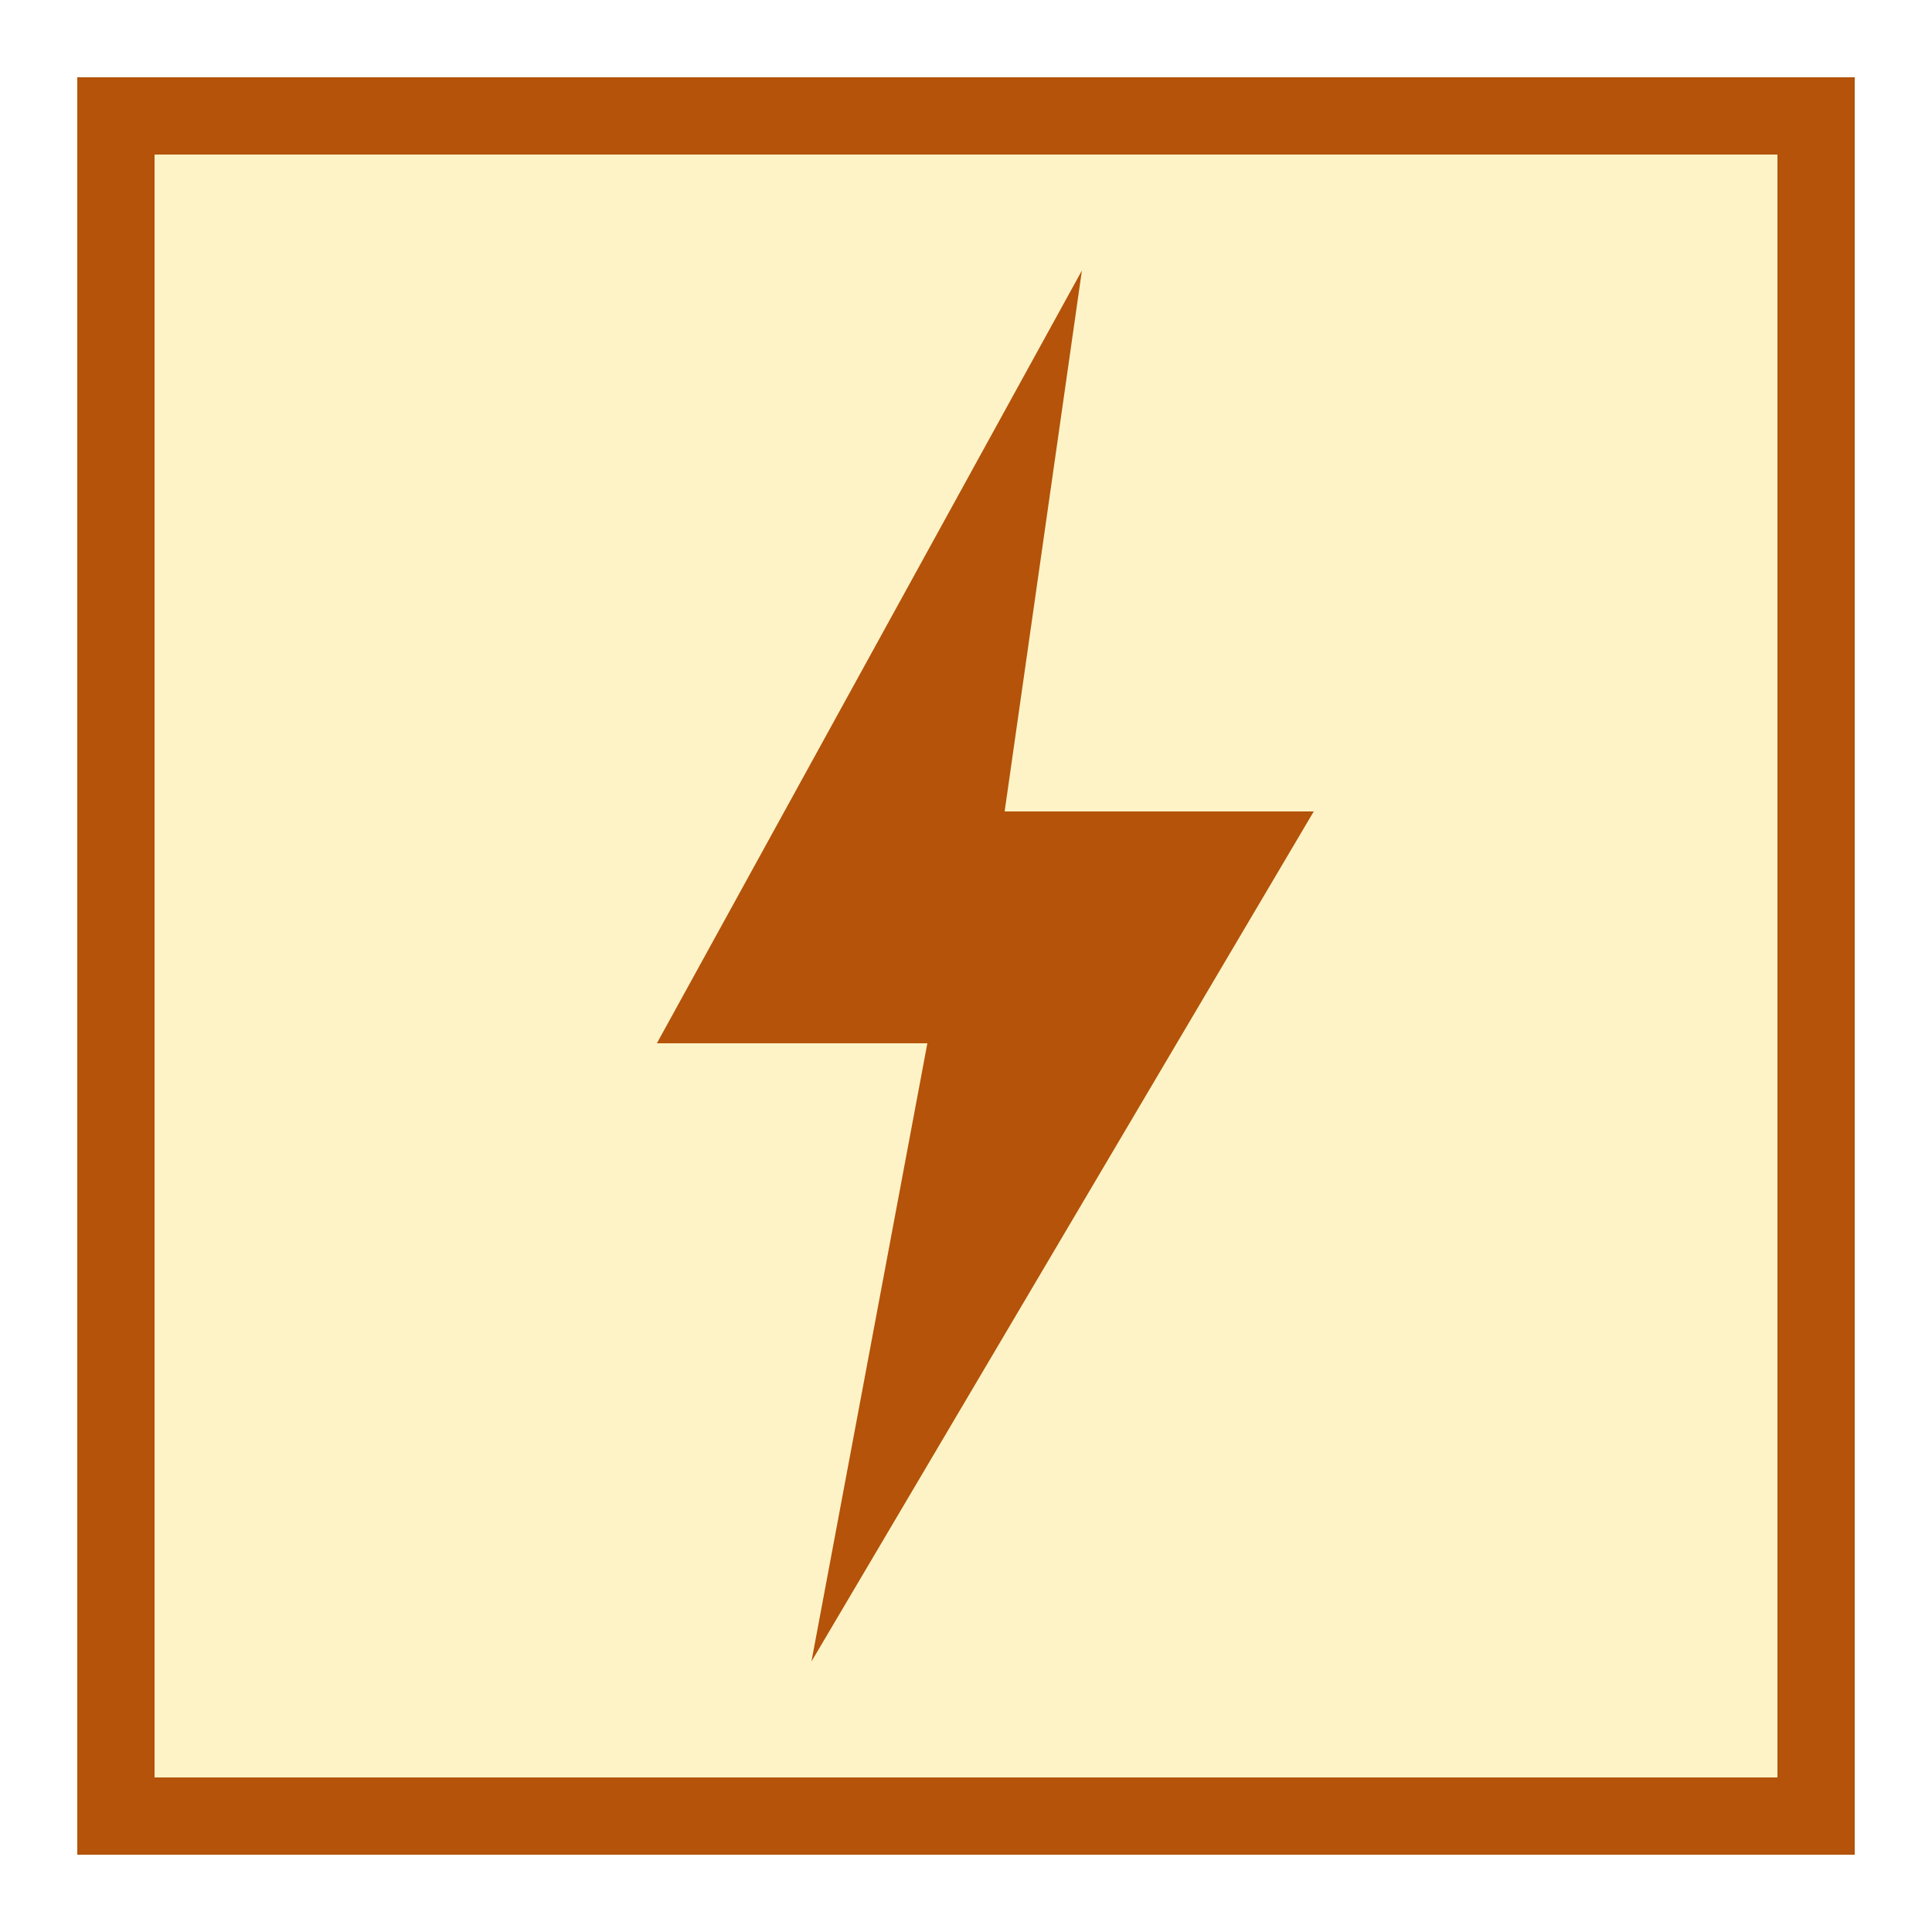
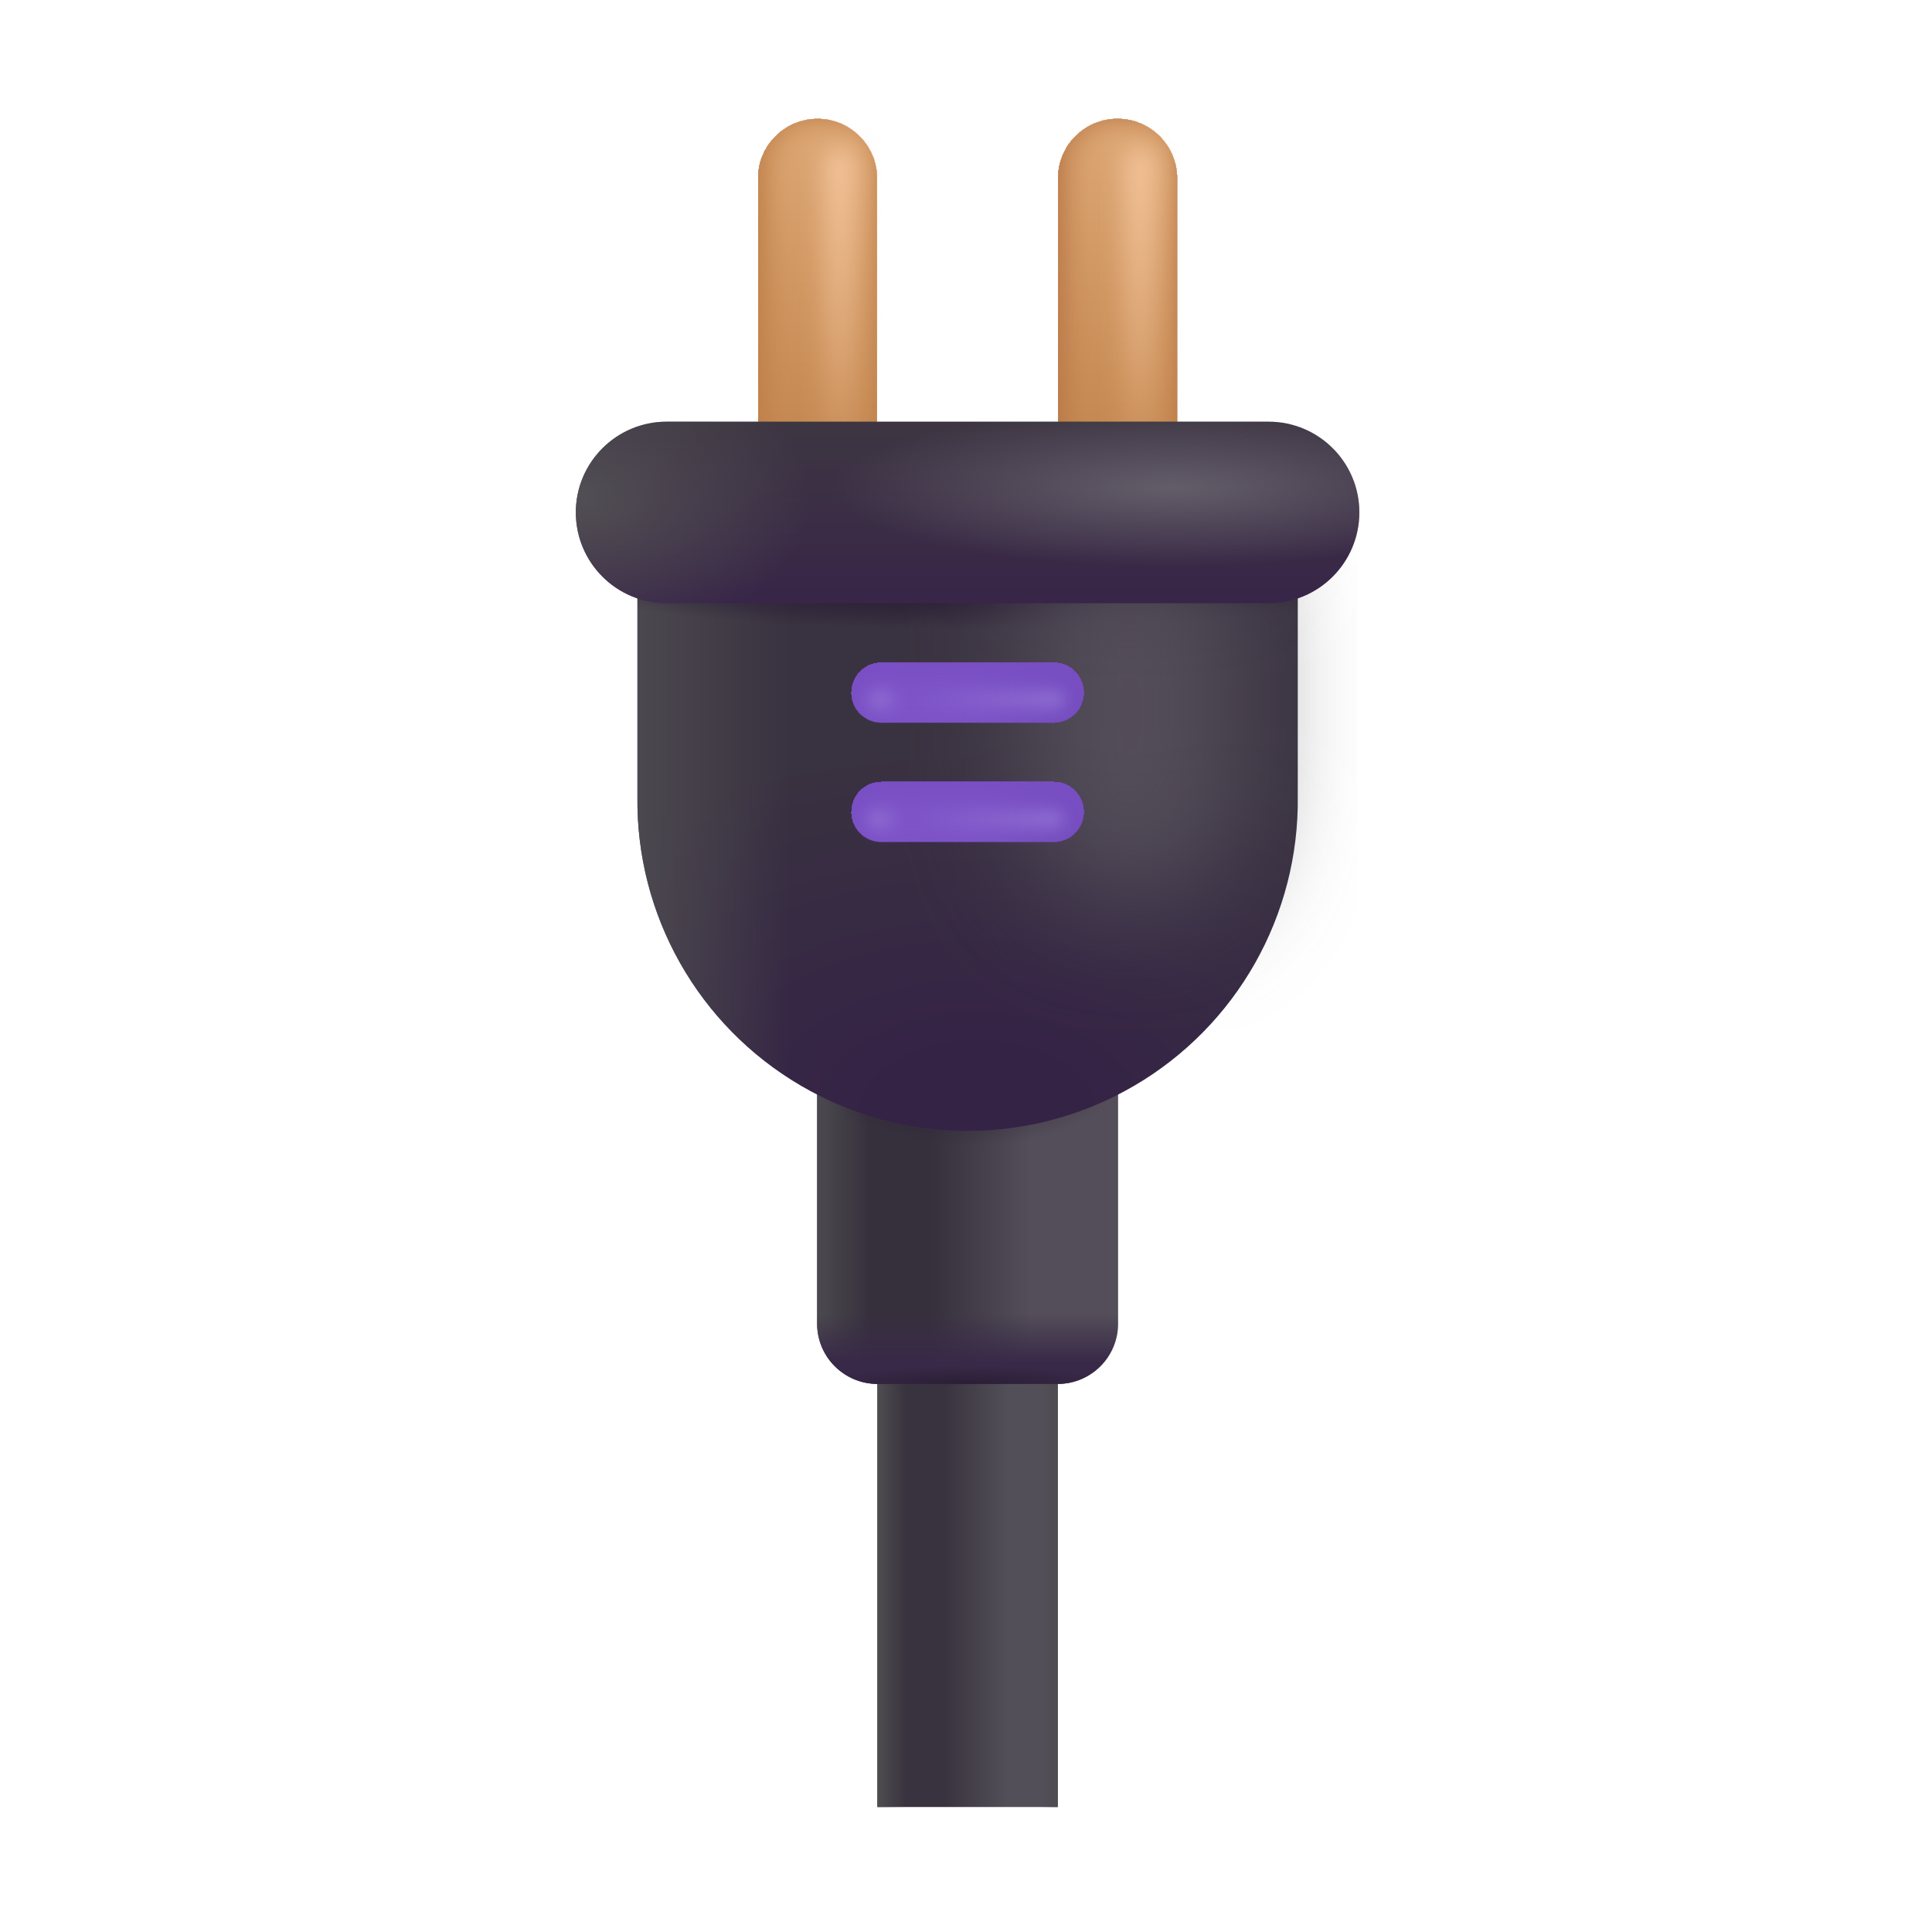
- <svg xmlns="http://www.w3.org/2000/svg" viewBox="0 0 100 100">
-   <rect x="6" y="6" width="88" height="88" fill="#FEF3C7" stroke="#B45309" stroke-width="4" />
-   <path d="M56 14 L34 54 L48 54 L42 86 L68 42 L52 42 Z" fill="#B45309" />
+ <svg xmlns="http://www.w3.org/2000/svg" width="1em" height="1em" viewBox="0 0 32 32">
+   <g fill="none">
+     <g filter="url(#iVQGoPe)">
+       <path fill="url(#ix8tTGc)" d="M12.558 2.953a.984.984 0 1 1 1.968 0v6.133a.984.984 0 0 1-1.968 0z" />
+     </g>
+     <g filter="url(#iBLkP1c)">
+       <path fill="url(#irxuYUJ)" d="M13.636 2.703a.281.281 0 0 1 .562 0v4.985a.281.281 0 1 1-.562 0z" />
+     </g>
+     <g filter="url(#iWMOTac)">
+       <path fill="url(#iL7IOwc)" d="M17.526 2.953a.984.984 0 1 1 1.97 0v6.133a.984.984 0 1 1-1.97 0z" />
+     </g>
+     <g filter="url(#iK2jYlm)">
+       <path fill="url(#i8pO4ed)" d="M18.605 2.703a.281.281 0 1 1 .562 0v4.985a.281.281 0 1 1-.562 0z" />
+     </g>
+     <path fill="url(#iCyuvnd)" d="M14.532 22.289h2.988v7.641h-2.988z" />
+     <path fill="url(#itxqVLd)" d="M14.532 22.289h2.988v7.641h-2.988z" />
+     <path fill="url(#i6RCsgd)" d="M14.532 22.289h2.988v7.641h-2.988z" />
+     <path fill="url(#ilwjoLb)" d="M13.534 16h4.985v5.922a1 1 0 0 1-1 1h-2.985a1 1 0 0 1-1-1z" />
+     <path fill="url(#iq7Zshe)" d="M13.534 16h4.985v5.922a1 1 0 0 1-1 1h-2.985a1 1 0 0 1-1-1z" />
+     <path fill="url(#iiJ8Tkc)" d="M13.534 16h4.985v5.922a1 1 0 0 1-1 1h-2.985a1 1 0 0 1-1-1z" />
+     <path fill="url(#i1PZrId)" d="M13.534 16h4.985v5.922a1 1 0 0 1-1 1h-2.985a1 1 0 0 1-1-1z" />
+     <path fill="url(#idveUpe)" d="M13.534 16h4.985v5.922a1 1 0 0 1-1 1h-2.985a1 1 0 0 1-1-1z" />
+     <path fill="url(#iy4r5nb)" d="M10.558 7.828h10.937v5.36a5.469 5.469 0 1 1-10.937 0z" />
+     <path fill="url(#i2UCXLh)" d="M10.558 7.828h10.937v5.36a5.469 5.469 0 1 1-10.937 0z" />
+     <path fill="url(#i18zVre)" d="M10.558 7.828h10.937v5.36a5.469 5.469 0 1 1-10.937 0z" />
+     <g filter="url(#iJSV23b)">
+       <path fill="#544E5A" d="M16.976 9.016h3.493v4.269a1.746 1.746 0 0 1-3.493 0z" />
+     </g>
+     <path fill="url(#iYZ268c)" d="M9.538 8.488c0-.83.673-1.504 1.504-1.504h9.969a1.504 1.504 0 1 1 0 3.008h-9.97c-.83 0-1.503-.673-1.503-1.504" />
+     <path fill="url(#ijh0nuP)" d="M9.538 8.488c0-.83.673-1.504 1.504-1.504h9.969a1.504 1.504 0 1 1 0 3.008h-9.97c-.83 0-1.503-.673-1.503-1.504" />
+     <path fill="url(#ibhOfOb)" d="M9.538 8.488c0-.83.673-1.504 1.504-1.504h9.969a1.504 1.504 0 1 1 0 3.008h-9.97c-.83 0-1.503-.673-1.503-1.504" />
+     <g filter="url(#iR3Bc6b)">
+       <path fill="url(#iSC8lGd)" d="M14.105 11.473c0-.274.222-.496.496-.496h2.851a.496.496 0 1 1 0 .992h-2.851a.496.496 0 0 1-.497-.496" />
+     </g>
+     <g filter="url(#iGcqDzd)">
+       <path fill="url(#ixqZzec)" d="M14.105 13.449c0-.274.222-.496.496-.496h2.851a.496.496 0 1 1 0 .992h-2.851a.496.496 0 0 1-.497-.496" />
+     </g>
+     <g filter="url(#i9LDfSd)">
+       <rect width="3.252" height=".326" x="14.388" y="11.422" fill="url(#iUHYL9I)" rx=".163" />
+       <rect width="3.252" height=".326" x="14.388" y="11.422" fill="url(#iMw1nPc)" rx=".163" />
+     </g>
+     <g filter="url(#iGYTV7n)">
+       <rect width="3.252" height=".326" x="14.374" y="13.406" fill="url(#iiLkj6d)" rx=".163" />
+       <rect width="3.252" height=".326" x="14.374" y="13.406" fill="url(#ihtVFmc)" rx=".163" />
+     </g>
+     <defs>
+       <linearGradient id="ix8tTGc" x1="13.542" x2="13.542" y1="1.969" y2="8.078" gradientUnits="userSpaceOnUse">
+         <stop offset=".074" stop-color="#DBA572" />
+         <stop offset="1" stop-color="#C1834B" />
+       </linearGradient>
+       <linearGradient id="irxuYUJ" x1="13.917" x2="13.917" y1="2.422" y2="7.969" gradientUnits="userSpaceOnUse">
+         <stop stop-color="#F3C39A" />
+         <stop offset="1" stop-color="#F3C39A" stop-opacity="0" />
+       </linearGradient>
+       <linearGradient id="iL7IOwc" x1="18.511" x2="18.511" y1="1.969" y2="8.078" gradientUnits="userSpaceOnUse">
+         <stop offset=".074" stop-color="#DBA572" />
+         <stop offset="1" stop-color="#C1834B" />
+       </linearGradient>
+       <linearGradient id="i8pO4ed" x1="18.886" x2="18.886" y1="2.422" y2="7.969" gradientUnits="userSpaceOnUse">
+         <stop stop-color="#F3C39A" />
+         <stop offset="1" stop-color="#F3C39A" stop-opacity="0" />
+       </linearGradient>
+       <linearGradient id="iCyuvnd" x1="15.226" x2="17.319" y1="28.578" y2="28.578" gradientUnits="userSpaceOnUse">
+         <stop offset=".194" stop-color="#38333E" />
+         <stop offset=".701" stop-color="#534F58" />
+       </linearGradient>
+       <linearGradient id="itxqVLd" x1="17.585" x2="17.241" y1="29.328" y2="29.328" gradientUnits="userSpaceOnUse">
+         <stop offset=".352" stop-color="#4E4B51" />
+         <stop offset="1" stop-color="#4E4B51" stop-opacity="0" />
+       </linearGradient>
+       <linearGradient id="i6RCsgd" x1="14.532" x2="15.007" y1="29.328" y2="29.328" gradientUnits="userSpaceOnUse">
+         <stop stop-color="#4F4D51" />
+         <stop offset="1" stop-color="#4F4D51" stop-opacity="0" />
+       </linearGradient>
+       <linearGradient id="ilwjoLb" x1="17.57" x2="15.413" y1="21.984" y2="21.984" gradientUnits="userSpaceOnUse">
+         <stop offset=".232" stop-color="#534E59" />
+         <stop offset="1" stop-color="#36303D" />
+       </linearGradient>
+       <linearGradient id="iq7Zshe" x1="13.351" x2="14.413" y1="20.859" y2="20.859" gradientUnits="userSpaceOnUse">
+         <stop stop-color="#504F52" />
+         <stop offset="1" stop-color="#504F52" stop-opacity="0" />
+       </linearGradient>
+       <linearGradient id="iiJ8Tkc" x1="16.882" x2="16.882" y1="22.922" y2="21.766" gradientUnits="userSpaceOnUse">
+         <stop offset=".311" stop-color="#392948" />
+         <stop offset="1" stop-color="#392948" stop-opacity="0" />
+       </linearGradient>
+       <linearGradient id="i2UCXLh" x1="10.226" x2="13.069" y1="13.242" y2="13.242" gradientUnits="userSpaceOnUse">
+         <stop stop-color="#4E4B51" />
+         <stop offset="1" stop-color="#4E4B51" stop-opacity="0" />
+       </linearGradient>
+       <linearGradient id="iYZ268c" x1="16.026" x2="16.026" y1="6.984" y2="9.992" gradientUnits="userSpaceOnUse">
+         <stop stop-color="#3D3642" />
+         <stop offset="1" stop-color="#382548" />
+       </linearGradient>
+       <linearGradient id="iSC8lGd" x1="16.21" x2="18.07" y1="11.473" y2="11.473" gradientUnits="userSpaceOnUse">
+         <stop stop-color="#7D53C7" />
+         <stop offset=".901" stop-color="#734CBD" />
+       </linearGradient>
+       <linearGradient id="ixqZzec" x1="16.21" x2="18.07" y1="13.449" y2="13.449" gradientUnits="userSpaceOnUse">
+         <stop stop-color="#7D53C7" />
+         <stop offset=".901" stop-color="#734CBD" />
+       </linearGradient>
+       <linearGradient id="iUHYL9I" x1="17.64" x2="15.051" y1="11.748" y2="11.748" gradientUnits="userSpaceOnUse">
+         <stop stop-color="#8F6DD2" />
+         <stop offset="1" stop-color="#8F6DD2" stop-opacity="0" />
+       </linearGradient>
+       <linearGradient id="iMw1nPc" x1="14.475" x2="14.944" y1="11.673" y2="11.673" gradientUnits="userSpaceOnUse">
+         <stop offset=".193" stop-color="#8F6DD2" />
+         <stop offset="1" stop-color="#8F6DD2" stop-opacity="0" />
+       </linearGradient>
+       <linearGradient id="iiLkj6d" x1="17.626" x2="15.037" y1="13.732" y2="13.732" gradientUnits="userSpaceOnUse">
+         <stop stop-color="#8F6DD2" />
+         <stop offset="1" stop-color="#8F6DD2" stop-opacity="0" />
+       </linearGradient>
+       <linearGradient id="ihtVFmc" x1="14.461" x2="14.93" y1="13.657" y2="13.657" gradientUnits="userSpaceOnUse">
+         <stop offset=".193" stop-color="#8F6DD2" />
+         <stop offset="1" stop-color="#8F6DD2" stop-opacity="0" />
+       </linearGradient>
+       <filter id="iVQGoPe" width="2.069" height="8.202" x="12.558" y="1.869" color-interpolation-filters="sRGB" filterUnits="userSpaceOnUse">
+         <feFlood flood-opacity="0" result="BackgroundImageFix" />
+         <feBlend in="SourceGraphic" in2="BackgroundImageFix" result="shape" />
+         <feColorMatrix in="SourceAlpha" result="hardAlpha" values="0 0 0 0 0 0 0 0 0 0 0 0 0 0 0 0 0 0 127 0" />
+         <feOffset dx=".1" dy="-.1" />
+         <feGaussianBlur stdDeviation=".25" />
+         <feComposite in2="hardAlpha" k2="-1" k3="1" operator="arithmetic" />
+         <feColorMatrix values="0 0 0 0 0.745 0 0 0 0 0.498 0 0 0 0 0.282 0 0 0 1 0" />
+         <feBlend in2="shape" result="effect1_innerShadow_18_19384" />
+       </filter>
+       <filter id="iBLkP1c" width="1.363" height="6.347" x="13.236" y="2.022" color-interpolation-filters="sRGB" filterUnits="userSpaceOnUse">
+         <feFlood flood-opacity="0" result="BackgroundImageFix" />
+         <feBlend in="SourceGraphic" in2="BackgroundImageFix" result="shape" />
+         <feGaussianBlur result="effect1_foregroundBlur_18_19384" stdDeviation=".2" />
+       </filter>
+       <filter id="iWMOTac" width="2.069" height="8.202" x="17.526" y="1.869" color-interpolation-filters="sRGB" filterUnits="userSpaceOnUse">
+         <feFlood flood-opacity="0" result="BackgroundImageFix" />
+         <feBlend in="SourceGraphic" in2="BackgroundImageFix" result="shape" />
+         <feColorMatrix in="SourceAlpha" result="hardAlpha" values="0 0 0 0 0 0 0 0 0 0 0 0 0 0 0 0 0 0 127 0" />
+         <feOffset dx=".1" dy="-.1" />
+         <feGaussianBlur stdDeviation=".25" />
+         <feComposite in2="hardAlpha" k2="-1" k3="1" operator="arithmetic" />
+         <feColorMatrix values="0 0 0 0 0.725 0 0 0 0 0.471 0 0 0 0 0.275 0 0 0 1 0" />
+         <feBlend in2="shape" result="effect1_innerShadow_18_19384" />
+       </filter>
+       <filter id="iK2jYlm" width="1.363" height="6.347" x="18.204" y="2.022" color-interpolation-filters="sRGB" filterUnits="userSpaceOnUse">
+         <feFlood flood-opacity="0" result="BackgroundImageFix" />
+         <feBlend in="SourceGraphic" in2="BackgroundImageFix" result="shape" />
+         <feGaussianBlur result="effect1_foregroundBlur_18_19384" stdDeviation=".2" />
+       </filter>
+       <filter id="iJSV23b" width="7.493" height="10.016" x="14.976" y="7.016" color-interpolation-filters="sRGB" filterUnits="userSpaceOnUse">
+         <feFlood flood-opacity="0" result="BackgroundImageFix" />
+         <feBlend in="SourceGraphic" in2="BackgroundImageFix" result="shape" />
+         <feGaussianBlur result="effect1_foregroundBlur_18_19384" stdDeviation="1" />
+       </filter>
+       <filter id="iR3Bc6b" width="3.844" height="1.242" x="14.104" y="10.977" color-interpolation-filters="sRGB" filterUnits="userSpaceOnUse">
+         <feFlood flood-opacity="0" result="BackgroundImageFix" />
+         <feBlend in="SourceGraphic" in2="BackgroundImageFix" result="shape" />
+         <feColorMatrix in="SourceAlpha" result="hardAlpha" values="0 0 0 0 0 0 0 0 0 0 0 0 0 0 0 0 0 0 127 0" />
+         <feOffset dy=".25" />
+         <feGaussianBlur stdDeviation=".25" />
+         <feComposite in2="hardAlpha" k2="-1" k3="1" operator="arithmetic" />
+         <feColorMatrix values="0 0 0 0 0.475 0 0 0 0 0.306 0 0 0 0 0.769 0 0 0 1 0" />
+         <feBlend in2="shape" result="effect1_innerShadow_18_19384" />
+       </filter>
+       <filter id="iGcqDzd" width="3.844" height="1.242" x="14.104" y="12.953" color-interpolation-filters="sRGB" filterUnits="userSpaceOnUse">
+         <feFlood flood-opacity="0" result="BackgroundImageFix" />
+         <feBlend in="SourceGraphic" in2="BackgroundImageFix" result="shape" />
+         <feColorMatrix in="SourceAlpha" result="hardAlpha" values="0 0 0 0 0 0 0 0 0 0 0 0 0 0 0 0 0 0 127 0" />
+         <feOffset dy=".25" />
+         <feGaussianBlur stdDeviation=".25" />
+         <feComposite in2="hardAlpha" k2="-1" k3="1" operator="arithmetic" />
+         <feColorMatrix values="0 0 0 0 0.475 0 0 0 0 0.306 0 0 0 0 0.769 0 0 0 1 0" />
+         <feBlend in2="shape" result="effect1_innerShadow_18_19384" />
+       </filter>
+       <filter id="i9LDfSd" width="3.752" height=".826" x="14.138" y="11.172" color-interpolation-filters="sRGB" filterUnits="userSpaceOnUse">
+         <feFlood flood-opacity="0" result="BackgroundImageFix" />
+         <feBlend in="SourceGraphic" in2="BackgroundImageFix" result="shape" />
+         <feGaussianBlur result="effect1_foregroundBlur_18_19384" stdDeviation=".125" />
+       </filter>
+       <filter id="iGYTV7n" width="3.752" height=".826" x="14.124" y="13.156" color-interpolation-filters="sRGB" filterUnits="userSpaceOnUse">
+         <feFlood flood-opacity="0" result="BackgroundImageFix" />
+         <feBlend in="SourceGraphic" in2="BackgroundImageFix" result="shape" />
+         <feGaussianBlur result="effect1_foregroundBlur_18_19384" stdDeviation=".125" />
+       </filter>
+       <radialGradient id="i1PZrId" cx="0" cy="0" r="1" gradientTransform="matrix(0 -.29688 2.60562 0 16.026 22.922)" gradientUnits="userSpaceOnUse">
+         <stop stop-color="#2A1E35" />
+         <stop offset="1" stop-color="#2A1E35" stop-opacity="0" />
+       </radialGradient>
+       <radialGradient id="idveUpe" cx="0" cy="0" r="1" gradientTransform="matrix(0 1.35938 -2.61327 0 16.026 17.64)" gradientUnits="userSpaceOnUse">
+         <stop stop-color="#2B2234" />
+         <stop offset="1" stop-color="#2B2234" stop-opacity="0" />
+       </radialGradient>
+       <radialGradient id="iy4r5nb" cx="0" cy="0" r="1" gradientTransform="matrix(0 -6.03125 9.84375 0 16.195 18.422)" gradientUnits="userSpaceOnUse">
+         <stop offset=".171" stop-color="#352346" />
+         <stop offset="1" stop-color="#393240" />
+       </radialGradient>
+       <radialGradient id="i18zVre" cx="0" cy="0" r="1" gradientTransform="matrix(0 .84375 -6.92563 0 16.026 9.578)" gradientUnits="userSpaceOnUse">
+         <stop offset=".352" stop-color="#291E34" />
+         <stop offset="1" stop-color="#291E34" stop-opacity="0" />
+       </radialGradient>
+       <radialGradient id="ijh0nuP" cx="0" cy="0" r="1" gradientTransform="matrix(3.9378 0 0 2.46875 9.538 8.234)" gradientUnits="userSpaceOnUse">
+         <stop stop-color="#524F54" />
+         <stop offset="1" stop-color="#524F54" stop-opacity="0" />
+       </radialGradient>
+       <radialGradient id="ibhOfOb" cx="0" cy="0" r="1" gradientTransform="matrix(0 1.3125 -5.66263 0 19.413 8.078)" gradientUnits="userSpaceOnUse">
+         <stop stop-color="#635D69" />
+         <stop offset="1" stop-color="#635D69" stop-opacity="0" />
+       </radialGradient>
+     </defs>
+   </g>
</svg>
